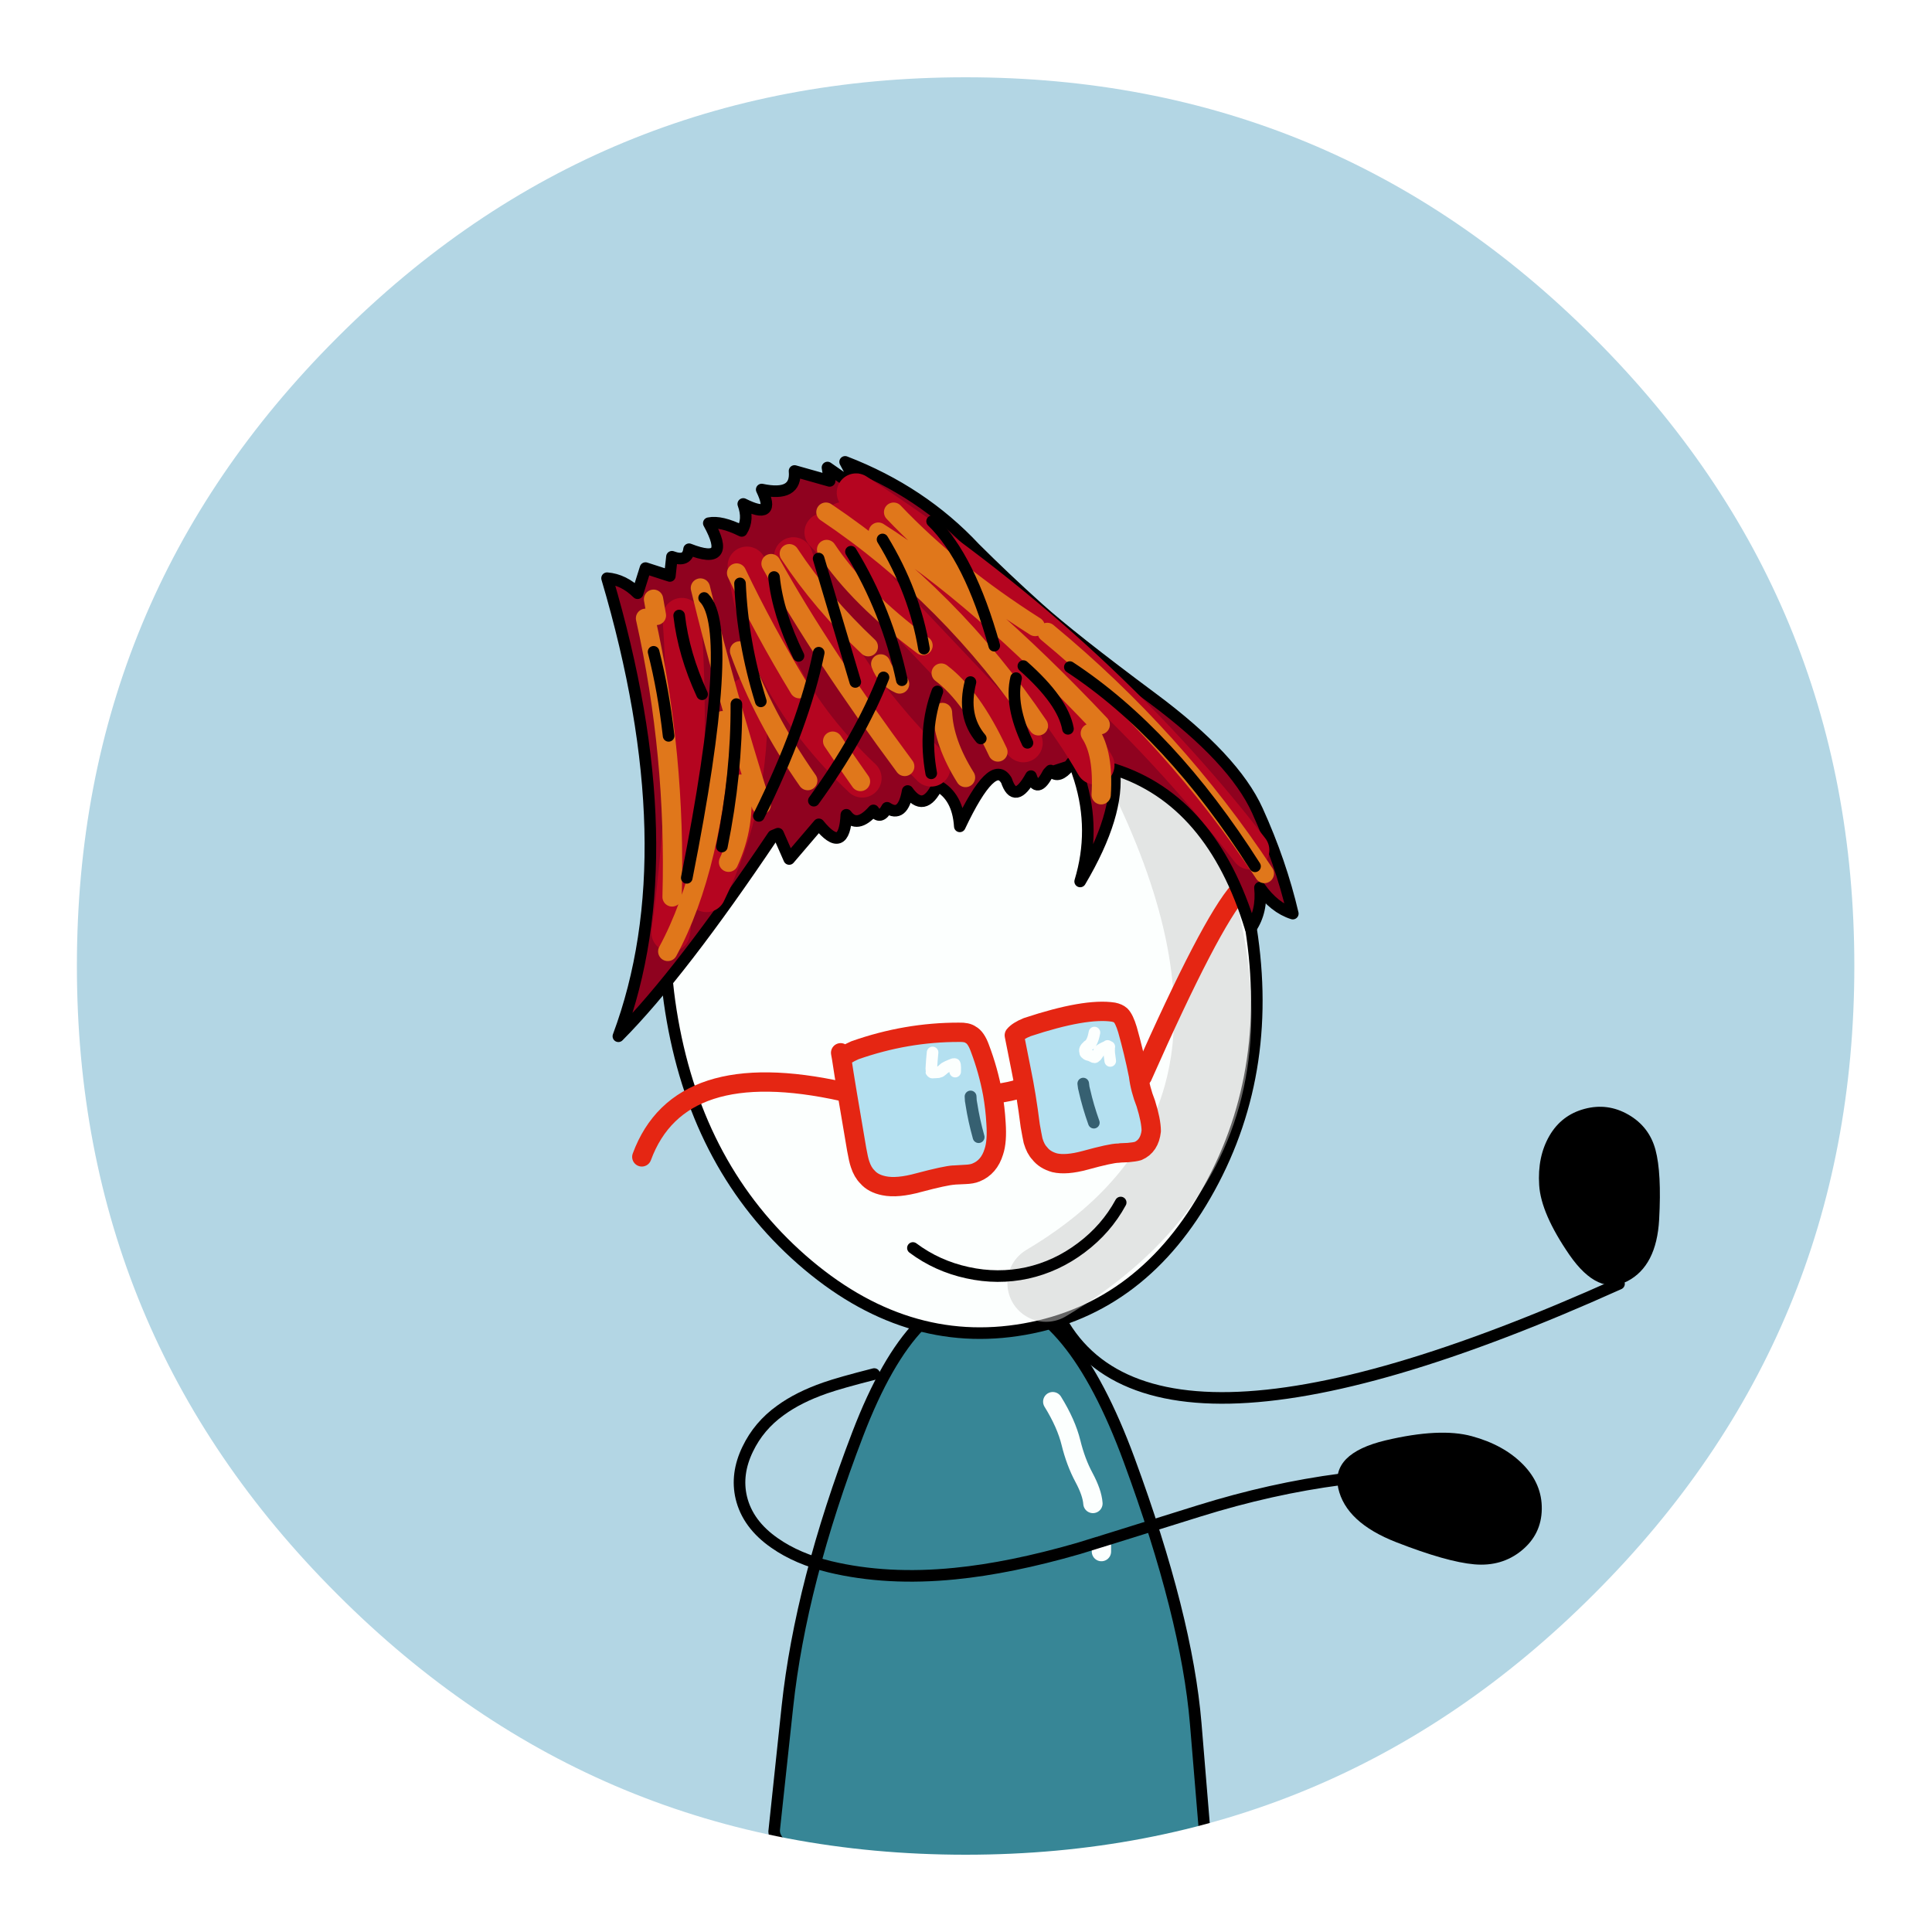
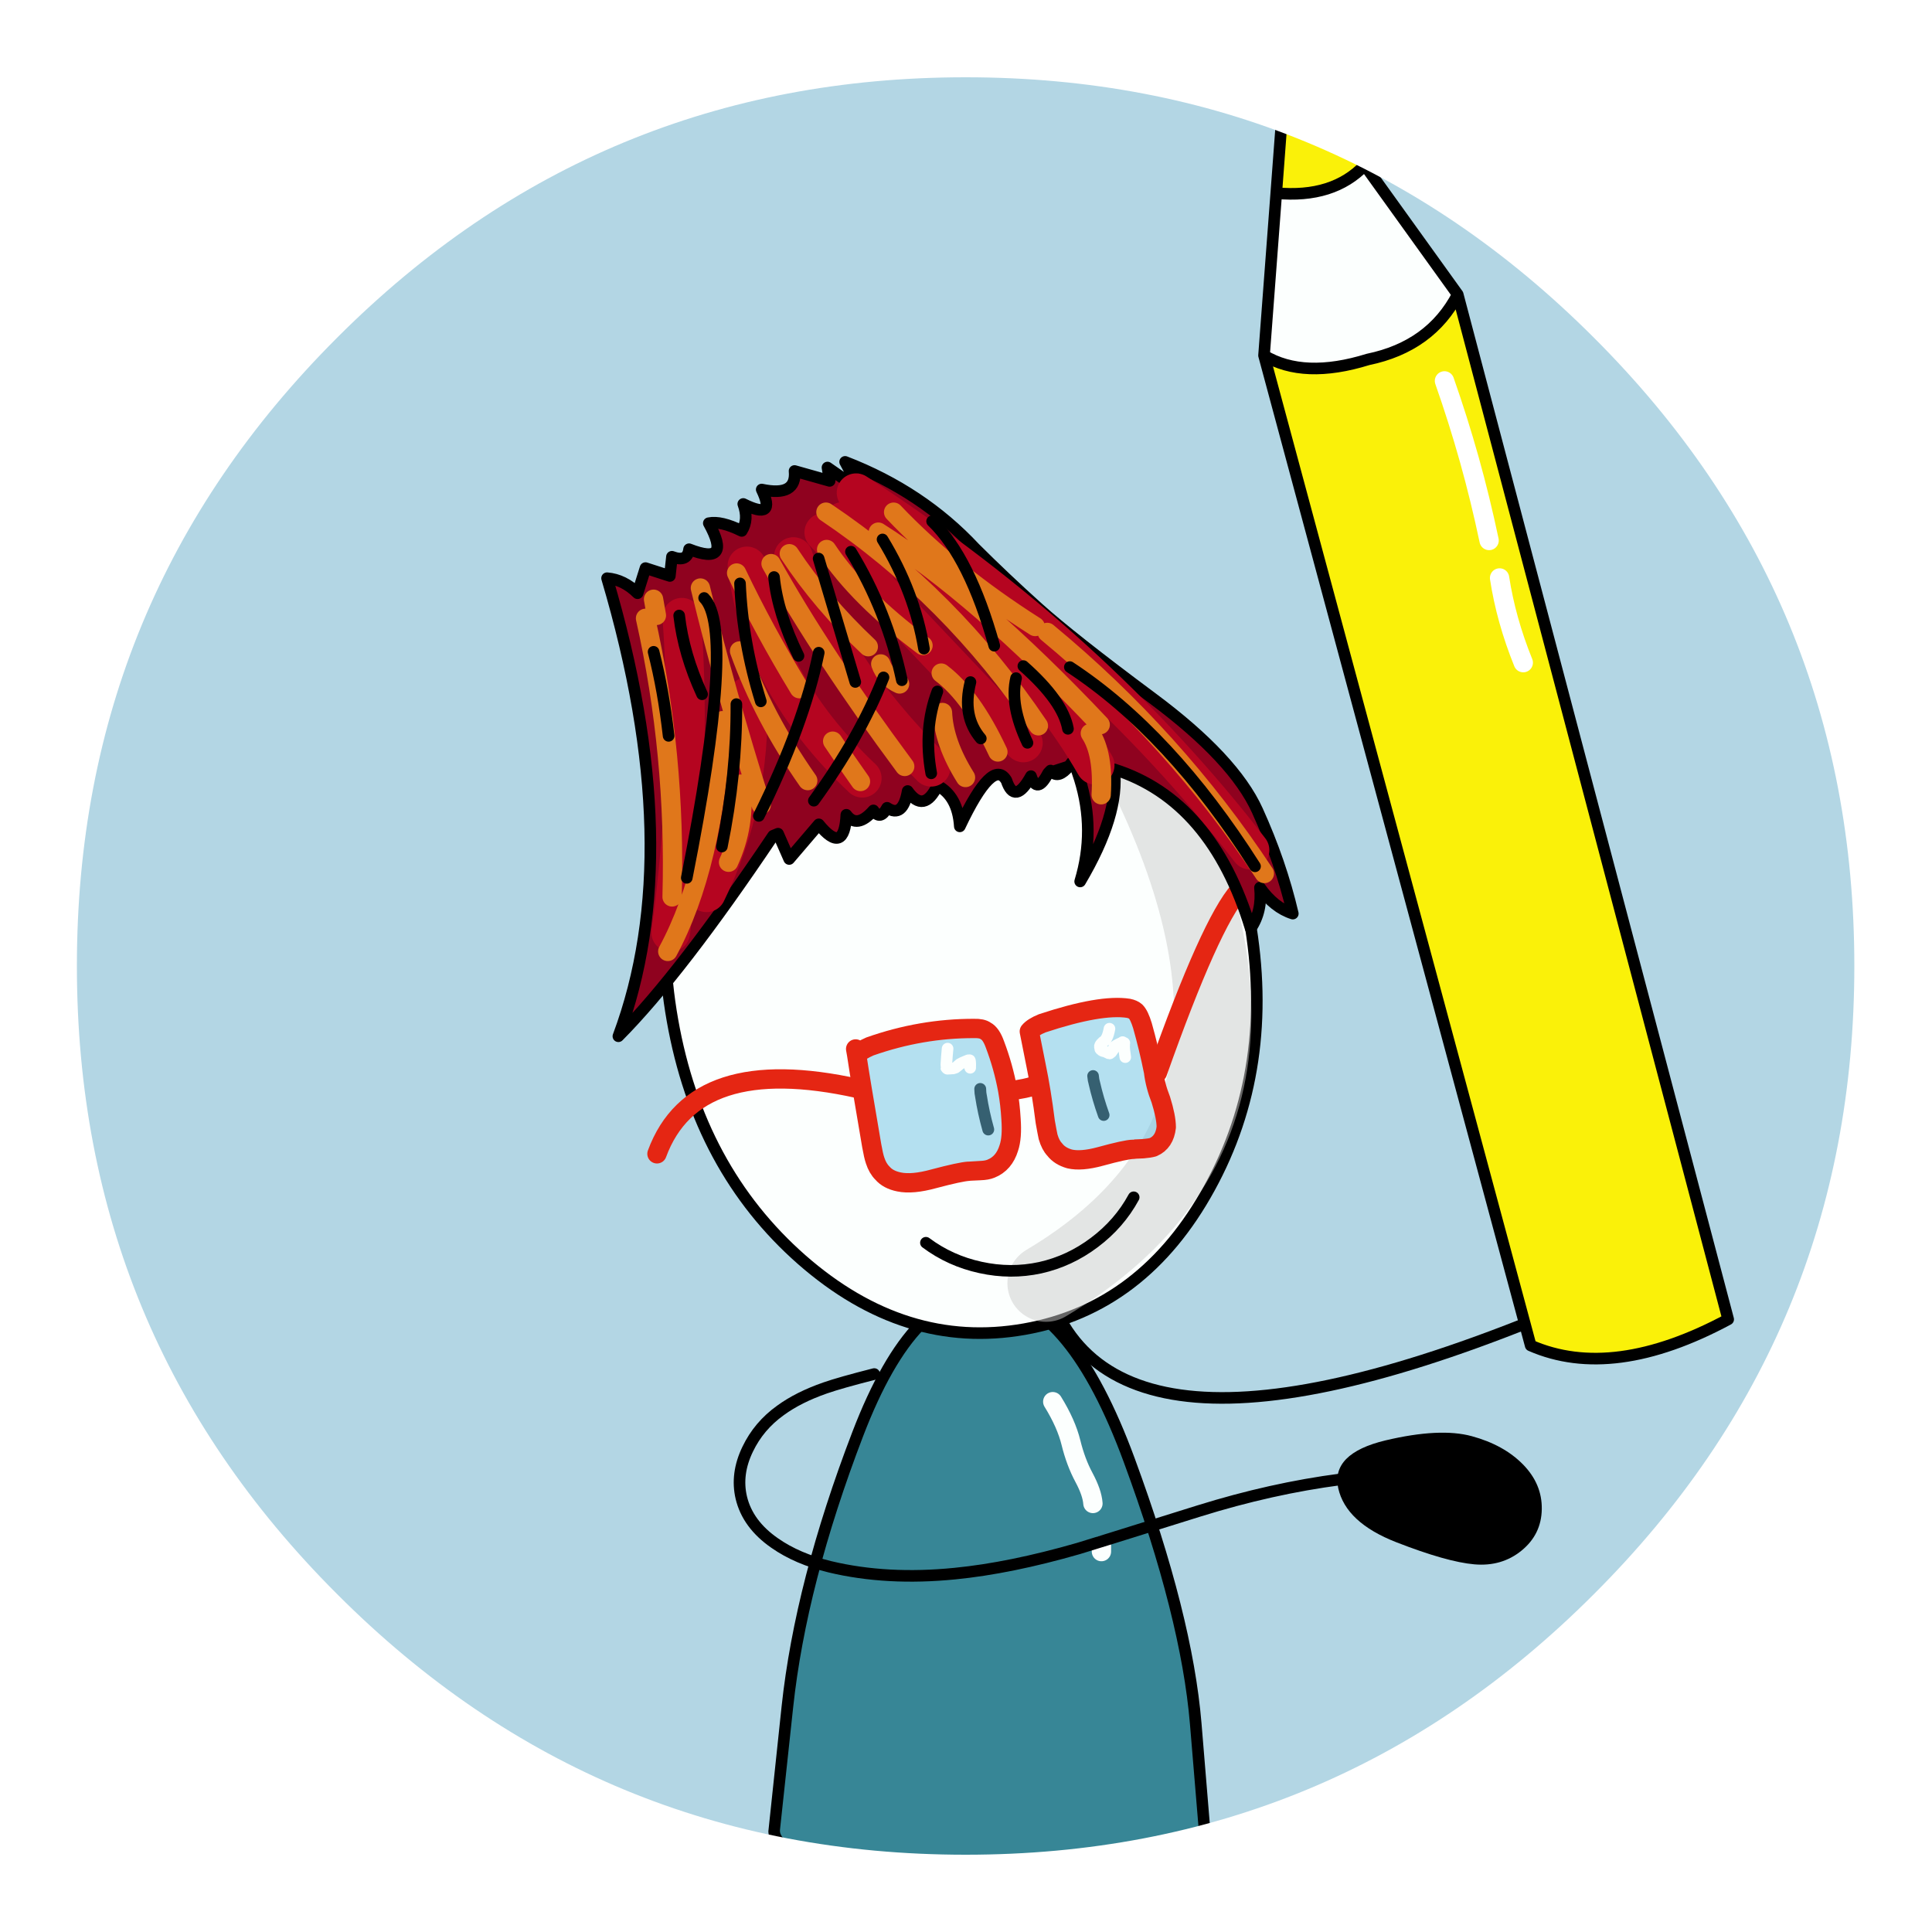
<svg xmlns="http://www.w3.org/2000/svg" xmlns:xlink="http://www.w3.org/1999/xlink" version="1.1" preserveAspectRatio="none" x="0px" y="0px" width="500px" height="500px" viewBox="0 0 500 500">
  <defs>
    <g id="background_0_Layer0_0_FILL">
      <path fill="#B3D6E4" stroke="none" d=" M 173.2 -173.25 Q 101.5 -245 0 -245 -101.5 -245 -173.25 -173.25 -245 -101.5 -245 0 -245 101.5 -173.25 173.2 -101.5 245 0 245 101.5 245 173.2 173.2 245 101.5 245 0 245 -101.5 173.2 -173.25 Z" />
    </g>
    <g id="handje_0_Layer0_0_FILL">
      <path fill="#000000" stroke="none" d=" M -41.05 -14 Q -45.45 -9.6 -45.45 -3.4 -45.45 2.8 -41.05 7.2 -36.65 11.6 -29.4 13.05 -22.2 14.5 -9.95 10.15 2.3 5.75 0.5 -2.6 -1.35 -10.9 -12.8 -14.65 -24.25 -18.4 -30.45 -18.4 -36.65 -18.4 -41.05 -14 Z" />
    </g>
    <g id="lijf_0_Layer1_0_FILL">
      <path fill="#378696" stroke="none" d=" M 36.15 -34.2 Q 21.257 -74.688 0.95 -77.05 -19.313 -79.422 -34.1 -40.9 -48.838 -2.368 -52.3 29.65 -55.704 61.706 -55.7 61.75 -55.7 67.25 -39.45 71.15 -23.1 75.05 0 75.05 23.1 75.05 39.4 71.15 55.7 67.25 55.7 61.75 55.701 61.702 53.4 34 51.095 6.293 36.15 -34.2 Z" />
    </g>
-     <g id="hoofd_0_Layer10_0_FILL">
+     <g id="hoofd_122_Layer10_0_FILL">
      <path fill="#FCFFFE" stroke="none" d=" M 44.5 -28.8 Q 66.75 -56.5 66.75 -95.65 66.75 -134.8 44.5 -162.5 22.3 -190.2 -9.05 -190.2 -40.4 -190.2 -62.65 -162.5 -84.85 -134.8 -84.85 -95.65 -84.85 -56.5 -62.65 -28.8 -40.4 -1.1 -9.05 -1.1 22.3 -1.1 44.5 -28.8 Z" />
    </g>
    <g id="bril1_0_Layer1_0_FILL">
      <path fill="#6DC2E4" fill-opacity="0.498" stroke="none" d=" M 18.55 -0.5 Q 18.5 -6.65 17.35 -12.7 16.85 -15.6 15.6 -16.55 14.8 -17.4 12.75 -17.7 -0.7 -20.1 -14.6 -17.8 -17.25 -17.15 -18.35 -16.3 -18.45 -12.45 -18.5 -7.1 -18.55 -0.8 -18.6 7.55 -18.6 10.25 -18.4 11.5 -18.1 13.65 -17.1 15.05 -15.95 17 -13.25 18.05 -10 19.35 -4.25 18.8 2.8 18.2 5 18.45 5.15 18.45 7.9 18.8 9.65 19.05 10.75 18.8 14.35 18.05 16.25 14.3 17.6 11.85 18.1 7.05 18.55 3.25 18.55 -0.5 Z" />
    </g>
    <g id="bril2_0_Layer1_0_FILL">
-       <path fill="#6DC2E4" fill-opacity="0.498" stroke="none" d=" M 9.85 -16.55 Q 9.3 -17.25 8.15 -17.7 1.25 -20.05 -14.5 -17.75 -17.05 -17.2 -18.15 -16.25 -18.05 -12.25 -17.95 -7.05 -17.75 -0.6 -18.15 7.5 -18.15 10.1 -18.1 11.45 -17.85 13.7 -17 14.95 -16 16.9 -13.6 18.05 -10.8 19.25 -5.75 18.8 1.15 18.15 3 18.45 3.1 18.4 5.6 18.75 7.2 18.9 8.2 18.8 11.35 18.05 12.45 14.3 12.9 11.7 12.3 7.05 11.5 3.15 11.7 -0.4 11.55 -6.7 10.95 -12.6 10.6 -15.5 9.85 -16.55 Z" />
+       <path fill="#6DC2E4" fill-opacity="0.498" stroke="none" d=" M 11.7 -0.4 Q 11.55 -6.7 10.95 -12.6 10.6 -15.5 9.85 -16.55 9.3 -17.25 8.15 -17.7 1.25 -20.05 -14.5 -17.75 -17.05 -17.2 -18.15 -16.25 -18.05 -12.25 -17.95 -7.05 -17.75 -0.6 -18.15 7.5 -18.15 10.1 -18.1 11.45 -17.85 13.7 -17 14.95 -16 16.9 -13.6 18.05 -10.8 19.25 -5.75 18.8 1.15 18.15 3 18.45 3.1 18.4 5.6 18.75 7.2 18.9 8.2 18.8 11.35 18.05 12.45 14.3 12.9 11.7 12.3 7.05 11.5 3.15 11.7 -0.4 Z" />
    </g>
    <g id="haar_0_Layer3_0_FILL">
      <path fill="#8F021F" stroke="none" d=" M 37.5 -22.7 Q 30.35 -31.85 24.1 -40.75 13.15 -57.6 -5.1 -68.6 L -2.5 -60.65 -9.85 -67.95 -9.9 -64.45 -18.4 -68.55 Q -18.95 -61.8 -27.6 -65.3 -25.15 -56.65 -32.95 -62.45 -32.2 -58.2 -34.55 -55.65 -39.4 -59.2 -42.6 -59.1 -38.45 -47 -48.8 -53.35 -49.8 -50 -53.5 -52.2 L -54.9 -47.4 -60.75 -50.5 -63.9 -44.45 Q -66.8 -48.55 -71 -49.65 -62.7 23.4 -88.7 67.6 -70.05 54.45 -40.25 23.45 L -38.9 23.15 -37.2 30.1 -28.1 22.6 Q -23 31.75 -20.65 21.4 -18.6 25.55 -13.55 21.5 -12.3 24.45 -9.95 21.45 -6.4 24.85 -3.95 18.1 -0.85 24.65 3.9 18.05 8.6 21.7 7.75 29.45 19.25 13.25 21.7 19.85 22.7 26.6 28.15 19.85 28.85 24.85 32.65 19.85 L 33.4 19.3 Q 33.5 19.5 33.65 19.7 L 38.25 19.05 Q 38.65 18.65 39.15 18.2 L 39.8 18.8 Q 40.2 20.8 40.45 22.8 42.2 36.55 35.95 48.9 49.1 33.55 49.65 21.85 73.15 34.15 77.3 68.55 81.05 64.7 81.5 58.55 84.2 64.3 88.7 66.65 87.95 53 84.3 38.8 80.65 24.55 62.65 5.5 44.65 -13.55 37.5 -22.7 Z" />
    </g>
+     <g id="potlood_0_Layer0_0_FILL">
+       <path fill="#FAF109" stroke="none" d=" M 59.85 -98.05 Q 47.05 -89.9 31.35 -95.1 14.35 -98.95 8.55 -109.45 L -59.8 146.95 Q -46.05 165.6 -12.15 166.65 L 59.85 -98.05 M 45.7 -80.4 Q 43.75 -70 41.1 -59.6 38.45 -49.25 35.05 -38.85 38.45 -49.25 41.1 -59.6 43.75 -70 45.7 -80.4 M 32.55 -29.1 Q 28.55 -18.85 26.9 -7.05 28.55 -18.85 32.55 -29.1 M 53.5 -161.5 Q 52.15 -170.45 45.6 -163.75 L 32.3 -144.25 Q 44.35 -135.7 55.75 -139.05 L 53.5 -161.5 Z" />
+       <path fill="#FCFFFE" stroke="none" d=" M 32.3 -144.25 L 8.55 -109.45 Q 14.35 -98.95 31.35 -95.1 47.05 -89.9 59.85 -98.05 L 55.75 -139.05 Q 44.35 -135.7 32.3 -144.25 Z" />
+     </g>
    <g id="afdek_0_Layer0_0_FILL">
-       <path fill="#FFFFFF" stroke="none" d=" M 250 250 L 250 -250 -250 -250 -250 250 250 250 M -169.8 -169.7 Q -99.55 -240 -0.1 -240 99.3 -240 169.55 -169.7 239.9 -99.45 239.9 0 239.9 99.45 169.55 169.65 99.3 240 -0.1 240 -99.55 240 -169.8 169.65 -240.1 99.45 -240.1 0 -240.1 -99.45 -169.8 -169.7 Z" />
+       <path fill="#FFFFFF" stroke="none" d=" M 250 -250 L -250 -250 -250 250 250 250 250 -250 M -169.8 -169.7 Q -99.55 -240 -0.1 -240 99.3 -240 169.55 -169.7 239.9 -99.45 239.9 0 239.9 99.45 169.55 169.65 99.3 240 -0.1 240 -99.55 240 -169.8 169.65 -240.1 99.45 -240.1 0 -240.1 -99.45 -169.8 -169.7 Z" />
    </g>
-     <path id="Layer7_0_1_STROKES" stroke="#000000" stroke-width="3" stroke-linejoin="round" stroke-linecap="round" fill="none" d=" M 271.7 335.3 Q 291.25 389.75 419 332.25" />
+     <path id="Symbool_116_0_Layer0_0_1_STROKES" stroke="#000000" stroke-width="3" stroke-linejoin="round" stroke-linecap="round" fill="none" d=" M -73.65 -11.7 Q -54.1 42.75 73.65 -14.75" />
    <path id="lijf_0_Layer1_0_1_STROKES" stroke="#000000" stroke-width="3" stroke-linejoin="round" stroke-linecap="round" fill="none" d=" M 55.7 61.75 Q 55.7 67.25 39.4 71.15 23.1 75.05 0 75.05 -23.1 75.05 -39.45 71.15 -55.7 67.25 -55.7 61.75 -55.704 61.706 -52.275 29.675 -48.838 -2.368 -34.075 -40.9 -19.313 -79.422 0.975 -77.05 21.257 -74.688 36.175 -34.2 51.095 6.293 53.4 34 55.701 61.702 55.7 61.75 Z" />
-     <path id="lijf_0_Layer0_0_1_STROKES" stroke="#FCFFFE" stroke-width="5" stroke-linejoin="round" stroke-linecap="round" fill="none" d=" M 16.4 -49.3 Q 19.9 -43.647 21.125 -38.65 22.351 -33.659 24.475 -29.7 26.599 -25.738 26.8 -22.95 M 29 -10.5 L 29 -12.05" />
-     <path id="hoofd_0_Layer10_0_1_STROKES" stroke="#000000" stroke-width="3" stroke-linejoin="round" stroke-linecap="round" fill="none" d=" M 66.75 -95.65 Q 66.75 -56.5 44.5 -28.8 22.3 -1.1 -9.05 -1.1 -40.4 -1.1 -62.65 -28.8 -84.85 -56.5 -84.85 -95.65 -84.85 -134.8 -62.65 -162.5 -40.4 -190.2 -9.05 -190.2 22.3 -190.2 44.5 -162.5 66.75 -134.8 66.75 -95.65 Z" />
-     <path id="hoofd_0_Layer9_0_1_STROKES" stroke="#CCCCCC" stroke-opacity="0.498" stroke-width="20" stroke-linejoin="round" stroke-linecap="round" fill="none" d=" M -1.45 -11.85 Q 75.95 -41.15 46.45 -139.75" />
-     <path id="ogen_0_Layer0_0_1_STROKES" stroke="#000000" stroke-width="3" stroke-linejoin="round" stroke-linecap="round" fill="none" d=" M -1.9 -1.25 Q -2 -0.1 -1.9 0.6 -1.7 4.8 -0.95 9.2" />
+     <path id="lijf_0_Layer0_0_1_STROKES" stroke="#FCFFFE" stroke-width="5" stroke-linejoin="round" stroke-linecap="round" fill="none" d=" M 29 -10.5 L 29 -12.05 M 16.4 -49.3 Q 19.9 -43.647 21.125 -38.65 22.351 -33.659 24.475 -29.7 26.599 -25.738 26.8 -22.95" />
+     <path id="hoofd_122_Layer10_0_1_STROKES" stroke="#000000" stroke-width="3" stroke-linejoin="round" stroke-linecap="round" fill="none" d=" M 66.75 -95.65 Q 66.75 -56.5 44.5 -28.8 22.3 -1.1 -9.05 -1.1 -40.4 -1.1 -62.65 -28.8 -84.85 -56.5 -84.85 -95.65 -84.85 -134.8 -62.65 -162.5 -40.4 -190.2 -9.05 -190.2 22.3 -190.2 44.5 -162.5 66.75 -134.8 66.75 -95.65 Z" />
+     <path id="hoofd_122_Layer9_0_1_STROKES" stroke="#CCCCCC" stroke-opacity="0.498" stroke-width="20" stroke-linejoin="round" stroke-linecap="round" fill="none" d=" M -1.45 -11.85 Q 75.95 -41.15 46.45 -139.75" />
+     <path id="ogen_9_Layer0_0_1_STROKES" stroke="#000000" stroke-width="3" stroke-linejoin="round" stroke-linecap="round" fill="none" d=" M -1.9 -1.25 Q -2 -0.1 -1.9 0.6 -1.7 4.8 -0.95 9.2" />
    <path id="bril1_0_Layer1_0_1_STROKES" stroke="#E52613" stroke-width="5" stroke-linejoin="round" stroke-linecap="round" fill="none" d=" M -18.35 -16.3 Q -17.25 -17.15 -14.6 -17.8 -0.7 -20.1 12.75 -17.7 14.8 -17.4 15.6 -16.55 16.85 -15.6 17.35 -12.7 18.5 -6.65 18.55 -0.5 18.55 3.25 18.1 7.05 17.6 11.85 16.25 14.3 14.35 18.05 10.75 18.8 9.65 19.05 7.9 18.8 5.15 18.45 5 18.45 2.8 18.2 -4.25 18.8 -10 19.35 -13.25 18.05 -15.95 17 -17.1 15.05 -18.1 13.65 -18.4 11.5 -18.6 10.25 -18.6 7.55 -18.55 -0.8 -18.5 -7.1 -18.45 -12.45 -18.35 -16.3 -18.35 -17.1 -18.35 -17.8" />
    <path id="bril1_0_Layer0_0_1_STROKES" stroke="#FCFFFE" stroke-width="3" stroke-linejoin="round" stroke-linecap="round" fill="none" d=" M 5.1 -13.75 Q 4.5 -11.6 4.25 -10.5 4 -9.65 4 -9.1 3.9 -9 3.9 -8.95 3.9 -8.85 4 -8.85 4 -8.6 4.35 -8.6 4.6 -8.6 5.25 -8.5 5.7 -8.4 6 -8.5 6.3 -8.5 6.75 -8.8 L 7.5 -9.25 Q 8.1 -9.5 9.35 -9.75 L 9.85 -9.85 Q 10.25 -9.85 10.25 -9.75 L 10.25 -9.35 Q 10.25 -9.1 10 -7.85" />
    <path id="bril2_0_Layer1_0_1_STROKES" stroke="#E52613" stroke-width="5" stroke-linejoin="round" stroke-linecap="round" fill="none" d=" M -18.15 -16.25 Q -17.05 -17.2 -14.5 -17.75 1.25 -20.05 8.15 -17.7 9.3 -17.25 9.85 -16.55 10.6 -15.5 10.95 -12.6 11.55 -6.7 11.7 -0.4 11.5 3.15 12.3 7.05 12.9 11.7 12.45 14.3 11.35 18.05 8.2 18.8 7.2 18.9 5.6 18.75 3.1 18.4 3 18.45 1.15 18.15 -5.75 18.8 -10.8 19.25 -13.6 18.05 -16 16.9 -17 14.95 -17.85 13.7 -18.1 11.45 -18.15 10.1 -18.15 7.5 -17.75 -0.6 -17.95 -7.05 -18.05 -12.25 -18.15 -16.25 Z" />
    <path id="bril2_0_Layer0_0_1_STROKES" stroke="#FCFFFE" stroke-width="3" stroke-linejoin="round" stroke-linecap="round" fill="none" d=" M 2.4 -13.35 Q 1.4 -10.65 0.2 -10.3 -1.2 -9.45 -0.75 -8.8 L -0.8 -8.65 Q -0.95 -8.5 -0.7 -8.5 -0.75 -8.2 -0.15 -7.9 0 -7.95 0.8 -7.35 1.45 -6.8 1.5 -7.2 1.75 -7.05 2.15 -7.65 2.45 -7.75 2.75 -8.45 3.2 -8.8 4.6 -9.15 4.8 -8.85 5.15 -9.35 5.25 -9.1 5.55 -9.05 5.3 -8.65 5.4 -8.4 5.2 -7.9 5.15 -5.4" />
-     <path id="hoofd_0_Layer4_0_1_STROKES" stroke="#000000" stroke-width="3" stroke-linejoin="round" stroke-linecap="round" fill="none" d=" M -33.8 -26.8 Q -28.45 -21.1 -21 -18.05 -13.6 -15 -5.8 -15.3 2 -15.65 9.15 -19.3 16.35 -22.95 21.2 -29.05" />
-     <path id="hoofd_0_Layer3_0_1_STROKES" stroke="#E52613" stroke-width="5" stroke-linejoin="round" stroke-linecap="round" fill="none" d=" M 32.4 -60.2 Q 56.65 -96.3 65.45 -103.25" />
-     <path id="hoofd_0_Layer2_0_1_STROKES" stroke="#E52613" stroke-width="5" stroke-linejoin="round" stroke-linecap="round" fill="none" d=" M -5.5 -62.35 L -3.8 -62.35 Q -0.256 -62.322 1.05 -62.8" />
-     <path id="hoofd_0_Layer1_0_1_STROKES" stroke="#E52613" stroke-width="5" stroke-linejoin="round" stroke-linecap="round" fill="none" d=" M -44.625 -69.8 Q -84.676 -86.434 -98.8 -62.2" />
+     <path id="Symbool_214_0_Layer0_0_1_STROKES" stroke="#000000" stroke-width="3" stroke-linejoin="round" stroke-linecap="round" fill="none" d=" M -27.5 -4.65 Q -22.15 1.05 -14.7 4.1 -7.3 7.15 0.5 6.85 8.3 6.5 15.45 2.85 22.65 -0.8 27.5 -6.9" />
+     <path id="Symbool_189_0_Layer0_0_1_STROKES" stroke="#E52613" stroke-width="5" stroke-linejoin="round" stroke-linecap="round" fill="none" d=" M -14.5 21.35 Q 5.75 -14.45 14.55 -21.4" />
+     <path id="Symbool_164_0_Layer0_0_1_STROKES" stroke="#E52613" stroke-width="5" stroke-linejoin="round" stroke-linecap="round" fill="none" d=" M -3.25 0.2 L -1.55 0.2 Q 2 0.25 3.3 -0.25" />
+     <path id="Symbool_139_0_Layer0_0_1_STROKES" stroke="#E52613" stroke-width="5" stroke-linejoin="round" stroke-linecap="round" fill="none" d=" M -27.1 7.2 Q -13 -17.05 27.1 -0.4" />
    <path id="haar_0_Layer3_0_1_STROKES" stroke="#000000" stroke-width="3" stroke-linejoin="round" stroke-linecap="round" fill="none" d=" M 38.25 19.05 Q 38.65 18.65 39.15 18.2 L 39.8 18.8 Q 40.2 20.8 40.45 22.8 42.2 36.55 35.95 48.9 49.1 33.55 49.65 21.85 73.15 34.15 77.3 68.55 81.05 64.7 81.5 58.55 84.2 64.3 88.7 66.65 87.95 53 84.3 38.8 80.65 24.55 62.65 5.5 44.65 -13.55 37.5 -22.7 30.35 -31.85 24.1 -40.75 13.15 -57.6 -5.1 -68.6 L -2.5 -60.65 -9.85 -67.95 -9.9 -64.45 -18.4 -68.55 Q -18.95 -61.8 -27.6 -65.3 -25.15 -56.65 -32.95 -62.45 -32.2 -58.2 -34.55 -55.65 -39.4 -59.2 -42.6 -59.1 -38.45 -47 -48.8 -53.35 -49.8 -50 -53.5 -52.2 L -54.9 -47.4 -60.75 -50.5 -63.9 -44.45 Q -66.8 -48.55 -71 -49.65 -62.7 23.4 -88.7 67.6 -70.05 54.45 -40.25 23.45 L -38.9 23.15 -37.2 30.1 -28.1 22.6 Q -23 31.75 -20.65 21.4 -18.6 25.55 -13.55 21.5 -12.3 24.45 -9.95 21.45 -6.4 24.85 -3.95 18.1 -0.85 24.65 3.9 18.05 8.6 21.7 7.75 29.45 19.25 13.25 21.7 19.85 22.7 26.6 28.15 19.85 28.85 24.85 32.65 19.85 L 33.4 19.3 Q 33.5 19.5 33.65 19.7 L 38.25 19.05 Q 35.05 21.75 33.65 19.7" />
-     <path id="haar_0_Layer2_0_1_STROKES" stroke="#B50520" stroke-width="10" stroke-linejoin="round" stroke-linecap="round" fill="none" d=" M -59.8 35 Q -44.202 13.696 -40.4 -13.25 M -53.7 -36.35 Q -57.84 3.575 -70.7 43.5 M -14.95 12.8 Q -36.277 -15.893 -34.8 -46.5 M -22.55 -46.8 Q -18.379 -17.48 3.1 13.1 M 27.7 11.05 L -13.7 -51.6 M 45 19.95 Q 30.632 -19.775 -8.3 -53.55 M -3.7 -60.25 Q 49.878 -10.27 80.65 48.55" />
-     <path id="haar_0_Layer1_0_1_STROKES" stroke="#E0771B" stroke-width="5" stroke-linejoin="round" stroke-linecap="round" fill="none" d=" M 5 -53.6 Q 17.18 -35.251 35.95 -18.1 M 45.2 27.75 Q 47.696 17.379 45.2 11.6 M 9.9 -10.45 Q 16.63 -3.238 20.8 12.2 M 8.45 -0.35 Q 7.427 7.451 11.4 17.25 M 48.1 9.85 Q 22.676 -28.716 0.2 -49.2 M 38.75 -16.05 Q 66.557 16.582 83.25 55.15 M -60.1 -42.2 L -60.1 -37.95 M -5.1 -15.5 Q -4.436 -11.733 -1.2 -9.55 M -23.45 -47.7 Q -17.374 -33.668 -7.5 -20.45 M -37.75 -45.15 Q -33.314 -29.178 -26.95 -12.85 M -20.825 2.025 Q -18.298 7.76 -15.55 13.55 M -52.8 28.2 Q -46.72 19.443 -46.15 8.85 M -72.3 48.2 Q -56.803 28.642 -48 -8.15 M -63 -37.7 Q -61.344 -1.6 -68.75 34.5 M -47.65 -42.95 Q -45.927 -15.305 -41.9 15.05 M -40.5 -25.15 Q -37.431 -7.185 -28.95 10.95 M -3.6 11.7 Q -19.668 -20.452 -28.55 -46 M -13.75 -47.1 Q -7.787 -33.435 6.5 -18.3 M -12.25 -56.65 Q 15.78 -29.703 32.3 7.35" />
-     <path id="haar_0_Layer0_0_1_STROKES" stroke="#000000" stroke-width="3" stroke-linejoin="round" stroke-linecap="round" fill="none" d=" M 0.95 -47.15 Q 6.751 -32.3 6.6 -17.45 M 14.4 -49.55 Q 22.356 -38.546 24.65 -15.05 M 42.95 -6.2 Q 65.587 15.107 81.2 52.9 M 31.15 -8.55 Q 39.662 2.145 39.7 9.45 M 28.75 -5.8 Q 25.906 0.804 28.75 11.2 M 16.95 -6.85 Q 13.212 1.449 17.05 8 M 8.1 -5.95 Q 2.796 2.964 2.85 14.65 M -54.3 -36.9 Q -54.91 -26.839 -52 -15.8 M -62.45 -28.8 Q -61.67 -18.505 -62.4 -6.7 M -28.4 -42.45 Q -29.079 -32.913 -25.7 -21.25 M -37.35 -42.35 Q -39.365 -27.216 -37.35 -11.35 M -16.2 -45.15 L -12.4 -12.05 M -7.65 -45.45 Q -1.113 -28.789 -0.45 -10.4 M -43.7 -11.75 Q -46.738 5.984 -53.8 23.9 M -47.15 -40.25 Q -40.481 -30.669 -64.15 30.3 M -5 -11.95 Q -13.755 2.29 -28.3 16.35 M -20.4 -21.15 Q -27.464 -3.358 -43 17.75" />
-     <path id="Layer2_0_1_STROKES" stroke="#000000" stroke-width="3" stroke-linejoin="round" stroke-linecap="round" fill="none" d=" M 226.25 355.6 Q 217.4 357.85 213.55 359.2 206.65 361.6 202 365 196.4 369 193.5 375.05 190.4 381.45 191.85 387.6 193.5 394.5 200.5 399.35 206.35 403.45 214.85 405.5 229.55 409 247.1 407.25 261.4 405.85 279.1 400.75 280.85 400.25 310.25 391.05 329 385.2 347 382.85" />
+     <path id="haar_0_Layer2_0_1_STROKES" stroke="#B50520" stroke-width="10" stroke-linejoin="round" stroke-linecap="round" fill="none" d=" M -3.7 -60.25 Q 49.878 -10.27 80.65 48.55 M 45 19.95 Q 30.632 -19.775 -8.3 -53.55 M 27.7 11.05 L -13.7 -51.6 M -22.55 -46.8 Q -18.379 -17.48 3.1 13.1 M -14.95 12.8 Q -36.277 -15.893 -34.8 -46.5 M -53.7 -36.35 Q -57.84 3.575 -70.7 43.5 M -59.8 35 Q -44.202 13.696 -40.4 -13.25" />
+     <path id="haar_0_Layer1_0_1_STROKES" stroke="#E0771B" stroke-width="5" stroke-linejoin="round" stroke-linecap="round" fill="none" d=" M 5 -53.6 Q 17.18 -35.251 35.95 -18.1 M 45.2 27.75 Q 47.696 17.379 45.2 11.6 M 38.75 -16.05 Q 66.557 16.582 83.25 55.15 M 48.1 9.85 Q 22.676 -28.716 0.2 -49.2 M 8.45 -0.35 Q 7.427 7.451 11.4 17.25 M 9.9 -10.45 Q 16.63 -3.238 20.8 12.2 M -60.1 -42.2 L -60.1 -37.95 M -37.75 -45.15 Q -33.314 -29.178 -26.95 -12.85 M -23.45 -47.7 Q -17.374 -33.668 -7.5 -20.45 M -5.1 -15.5 Q -4.436 -11.733 -1.2 -9.55 M -20.825 2.025 Q -18.298 7.76 -15.55 13.55 M -52.8 28.2 Q -46.72 19.443 -46.15 8.85 M -3.6 11.7 Q -19.668 -20.452 -28.55 -46 M -40.5 -25.15 Q -37.431 -7.185 -28.95 10.95 M -47.65 -42.95 Q -45.927 -15.305 -41.9 15.05 M -63 -37.7 Q -61.344 -1.6 -68.75 34.5 M -72.3 48.2 Q -56.803 28.642 -48 -8.15 M -12.25 -56.65 Q 15.78 -29.703 32.3 7.35 M -13.75 -47.1 Q -7.787 -33.435 6.5 -18.3" />
+     <path id="haar_0_Layer0_0_1_STROKES" stroke="#000000" stroke-width="3" stroke-linejoin="round" stroke-linecap="round" fill="none" d=" M 0.95 -47.15 Q 6.751 -32.3 6.6 -17.45 M 14.4 -49.55 Q 22.356 -38.546 24.65 -15.05 M 8.1 -5.95 Q 2.796 2.964 2.85 14.65 M 16.95 -6.85 Q 13.212 1.449 17.05 8 M 28.75 -5.8 Q 25.906 0.804 28.75 11.2 M 31.15 -8.55 Q 39.662 2.145 39.7 9.45 M 42.95 -6.2 Q 65.587 15.107 81.2 52.9 M -62.45 -28.8 Q -61.67 -18.505 -62.4 -6.7 M -54.3 -36.9 Q -54.91 -26.839 -52 -15.8 M -7.65 -45.45 Q -1.113 -28.789 -0.45 -10.4 M -16.2 -45.15 L -12.4 -12.05 M -37.35 -42.35 Q -39.365 -27.216 -37.35 -11.35 M -28.4 -42.45 Q -29.079 -32.913 -25.7 -21.25 M -20.4 -21.15 Q -27.464 -3.358 -43 17.75 M -5 -11.95 Q -13.755 2.29 -28.3 16.35 M -47.15 -40.25 Q -40.481 -30.669 -64.15 30.3 M -43.7 -11.75 Q -46.738 5.984 -53.8 23.9" />
+     <path id="potlood_0_Layer0_0_1_STROKES" stroke="#000000" stroke-width="3" stroke-linejoin="round" stroke-linecap="round" fill="none" d=" M 55.75 -139.05 L 53.5 -161.5 Q 52.15 -170.45 45.6 -163.75 L 32.3 -144.25 Q 44.35 -135.7 55.75 -139.05 L 59.85 -98.05 -12.15 166.65 Q -46.05 165.6 -59.8 146.95 L 8.55 -109.45 32.3 -144.25 M 8.55 -109.45 Q 14.35 -98.95 31.35 -95.1 47.05 -89.9 59.85 -98.05" />
+     <path id="potlood_0_Layer0_0_2_STROKES" stroke="#FFFFFF" stroke-width="5" stroke-linejoin="round" stroke-linecap="round" fill="none" d=" M 45.7 -80.4 Q 43.75 -70 41.1 -59.6 38.45 -49.25 35.05 -38.85 M 32.55 -29.1 Q 28.55 -18.85 26.9 -7.05" />
+     <path id="Symbool_68_0_Layer0_0_1_STROKES" stroke="#000000" stroke-width="3" stroke-linejoin="round" stroke-linecap="round" fill="none" d=" M -42.95 -26.1 Q -51.8 -23.85 -55.65 -22.5 -62.55 -20.1 -67.2 -16.7 -72.8 -12.7 -75.7 -6.65 -78.8 -0.25 -77.35 5.9 -75.7 12.8 -68.7 17.65 -62.85 21.75 -54.35 23.8 -39.65 27.3 -22.1 25.55 -7.8 24.15 9.9 19.05 11.65 18.55 41.05 9.35 59.8 3.5 77.8 1.15" />
    <path id="afdek_0_Layer0_0_1_STROKES" stroke="#FFFFFF" stroke-width="20" stroke-linejoin="round" stroke-linecap="round" fill="none" d=" M 239.9 0 Q 239.9 99.45 169.55 169.65 99.3 240 -0.1 240 -99.55 240 -169.8 169.65 -240.1 99.45 -240.1 0 -240.1 -99.45 -169.8 -169.7 -99.55 -240 -0.1 -240 99.3 -240 169.55 -169.7 239.9 -99.45 239.9 0 Z" />
  </defs>
  <g transform="matrix( 1, 0, 0, 1, 250,250) ">
    <g transform="matrix( 1, 0, 0, 1, 0,0) ">
      <use xlink:href="#background_0_Layer0_0_FILL" />
    </g>
  </g>
-   <g transform="matrix( 1, 0, 0, 1, 0,0) ">
-     <use xlink:href="#Layer7_0_1_STROKES" />
+   <g transform="matrix( 1, 0, 0, 1, 345.35,347) ">
+     <g transform="matrix( 1, 0, 0, 1, 0,0) ">
+       <use xlink:href="#Symbool_116_0_Layer0_0_1_STROKES" />
+     </g>
  </g>
  <g transform="matrix( 0.2587585, 0.965744, -0.965744, 0.2587585, 418.55,331.75) ">
    <g transform="matrix( 1, 0, 0, 1, 0,0) ">
      <use xlink:href="#handje_0_Layer0_0_FILL" />
    </g>
  </g>
  <g transform="matrix( 1, 0, 0, 1, 256.05,412.05) ">
    <g transform="matrix( 1, 0, 0, 1, 0,0) ">
      <use xlink:href="#lijf_0_Layer1_0_FILL" />
      <use xlink:href="#lijf_0_Layer1_0_1_STROKES" />
    </g>
    <g transform="matrix( 1, 0, 0, 1, 0,0) ">
      <use xlink:href="#lijf_0_Layer0_0_1_STROKES" />
    </g>
  </g>
  <g transform="matrix( 0.9848022, -0.173645, 0.173645, 0.9848022, 274.2,343.5) ">
    <g transform="matrix( 1, 0, 0, 1, 0,0) ">
-       <use xlink:href="#hoofd_0_Layer10_0_FILL" />
-       <use xlink:href="#hoofd_0_Layer10_0_1_STROKES" />
+       <use xlink:href="#hoofd_122_Layer10_0_FILL" />
+       <use xlink:href="#hoofd_122_Layer10_0_1_STROKES" />
    </g>
    <g transform="matrix( 1, 0, 0, 1, 0,0) ">
-       <use xlink:href="#hoofd_0_Layer9_0_1_STROKES" />
+       <use xlink:href="#hoofd_122_Layer9_0_1_STROKES" />
    </g>
-     <g transform="matrix( 1.017578, 0.07113647, -0.07113647, 1.017578, -10.45,-61.4) ">
+     <g transform="matrix( 1.017517, 0.07112122, -0.07112122, 1.017517, -7.65,-62.9) ">
      <g transform="matrix( 1, 0, 0, 1, 0,0) ">
-         <use xlink:href="#ogen_0_Layer0_0_1_STROKES" />
+         <use xlink:href="#ogen_9_Layer0_0_1_STROKES" />
      </g>
    </g>
-     <g transform="matrix( 1, 0, 0, 1, 18.9,-59.8) ">
+     <g transform="matrix( 1, 0, 0, 1, 21.75,-61.3) ">
      <g transform="matrix( 1, 0, 0, 1, 0,0) ">
-         <use xlink:href="#ogen_0_Layer0_0_1_STROKES" />
+         <use xlink:href="#ogen_9_Layer0_0_1_STROKES" />
      </g>
    </g>
-     <g transform="matrix( 1, 0, 0, 1, -25.1,-62) ">
+     <g transform="matrix( 1, 0, 0, 1, -21.1,-62.3) ">
      <g transform="matrix( 1, 0, 0, 1, 0,0) ">
        <use xlink:href="#bril1_0_Layer1_0_FILL" />
        <use xlink:href="#bril1_0_Layer1_0_1_STROKES" />
      </g>
      <g transform="matrix( 1, 0, 0, 1, 0,0) ">
        <use xlink:href="#bril1_0_Layer0_0_1_STROKES" />
      </g>
    </g>
-     <g transform="matrix( 1, 0, 0, 1, 19.75,-60.2) ">
+     <g transform="matrix( 1, 0, 0, 1, 23.75,-60.5) ">
      <g transform="matrix( 1, 0, 0, 1, 0,0) ">
        <use xlink:href="#bril2_0_Layer1_0_FILL" />
        <use xlink:href="#bril2_0_Layer1_0_1_STROKES" />
      </g>
      <g transform="matrix( 1, 0, 0, 1, 0,0) ">
        <use xlink:href="#bril2_0_Layer0_0_1_STROKES" />
      </g>
    </g>
-     <g transform="matrix( 1, 0, 0, 1, 0,0) ">
-       <use xlink:href="#hoofd_0_Layer4_0_1_STROKES" />
+     <g transform="matrix( 1, 0, 0, 1, -2.75,-22.9) ">
+       <g transform="matrix( 1, 0, 0, 1, 0,0) ">
+         <use xlink:href="#Symbool_214_0_Layer0_0_1_STROKES" />
+       </g>
    </g>
-     <g transform="matrix( 1, 0, 0, 1, 0,0) ">
-       <use xlink:href="#hoofd_0_Layer3_0_1_STROKES" />
+     <g transform="matrix( 1, 0, 0, 1, 50.9,-81.85) ">
+       <g transform="matrix( 1, 0, 0, 1, 0,0) ">
+         <use xlink:href="#Symbool_189_0_Layer0_0_1_STROKES" />
+       </g>
    </g>
-     <g transform="matrix( 1, 0, 0, 1, 0,0) ">
-       <use xlink:href="#hoofd_0_Layer2_0_1_STROKES" />
+     <g transform="matrix( 1, 0, 0, 1, 1.75,-62.65) ">
+       <g transform="matrix( 1, 0, 0, 1, 0,0) ">
+         <use xlink:href="#Symbool_164_0_Layer0_0_1_STROKES" />
+       </g>
    </g>
-     <g transform="matrix( 1, 0, 0, 1, 0,0) ">
-       <use xlink:href="#hoofd_0_Layer1_0_1_STROKES" />
+     <g transform="matrix( 1, 0, 0, 1, -67.7,-69.5) ">
+       <g transform="matrix( 1, 0, 0, 1, 0,0) ">
+         <use xlink:href="#Symbool_139_0_Layer0_0_1_STROKES" />
+       </g>
    </g>
    <g transform="matrix( 1, 0, 0, 1, -10.65,-161.6) ">
      <g transform="matrix( 1, 0, 0, 1, 0,0) ">
        <use xlink:href="#haar_0_Layer3_0_FILL" />
        <use xlink:href="#haar_0_Layer3_0_1_STROKES" />
      </g>
      <g transform="matrix( 1, 0, 0, 1, 0,0) ">
        <use xlink:href="#haar_0_Layer2_0_1_STROKES" />
      </g>
      <g transform="matrix( 1, 0, 0, 1, 0,0) ">
        <use xlink:href="#haar_0_Layer1_0_1_STROKES" />
      </g>
      <g transform="matrix( 1, 0, 0, 1, 0,0) ">
        <use xlink:href="#haar_0_Layer0_0_1_STROKES" />
      </g>
    </g>
  </g>
-   <g transform="matrix( 0.8660126, -0.5, 0.5, 0.8660126, 374.45,191.05) " />
-   <g transform="matrix( 1, 0, 0, 1, 0,0) ">
-     <use xlink:href="#Layer2_0_1_STROKES" />
+   <g transform="matrix( 0.8660126, -0.5, 0.5, 0.8660126, 374.45,191.05) ">
+     <g transform="matrix( 1, 0, 0, 1, 0,0) ">
+       <use xlink:href="#potlood_0_Layer0_0_FILL" />
+       <use xlink:href="#potlood_0_Layer0_0_1_STROKES" />
+       <use xlink:href="#potlood_0_Layer0_0_2_STROKES" />
+     </g>
+   </g>
+   <g transform="matrix( 1, 0, 0, 1, 269.2,381.7) ">
+     <g transform="matrix( 1, 0, 0, 1, 0,0) ">
+       <use xlink:href="#Symbool_68_0_Layer0_0_1_STROKES" />
+     </g>
  </g>
  <g transform="matrix( -1.14679, -0.1003265, 0.01734924, -1.05127, 346.95,382.45) ">
    <g transform="matrix( 1, 0, 0, 1, 0,0) ">
      <use xlink:href="#handje_0_Layer0_0_FILL" />
    </g>
  </g>
  <g transform="matrix( 1, 0, 0, 1, 250,250) ">
    <g transform="matrix( 1, 0, 0, 1, 0,0) ">
      <use xlink:href="#afdek_0_Layer0_0_FILL" />
      <use xlink:href="#afdek_0_Layer0_0_1_STROKES" />
    </g>
  </g>
</svg>
